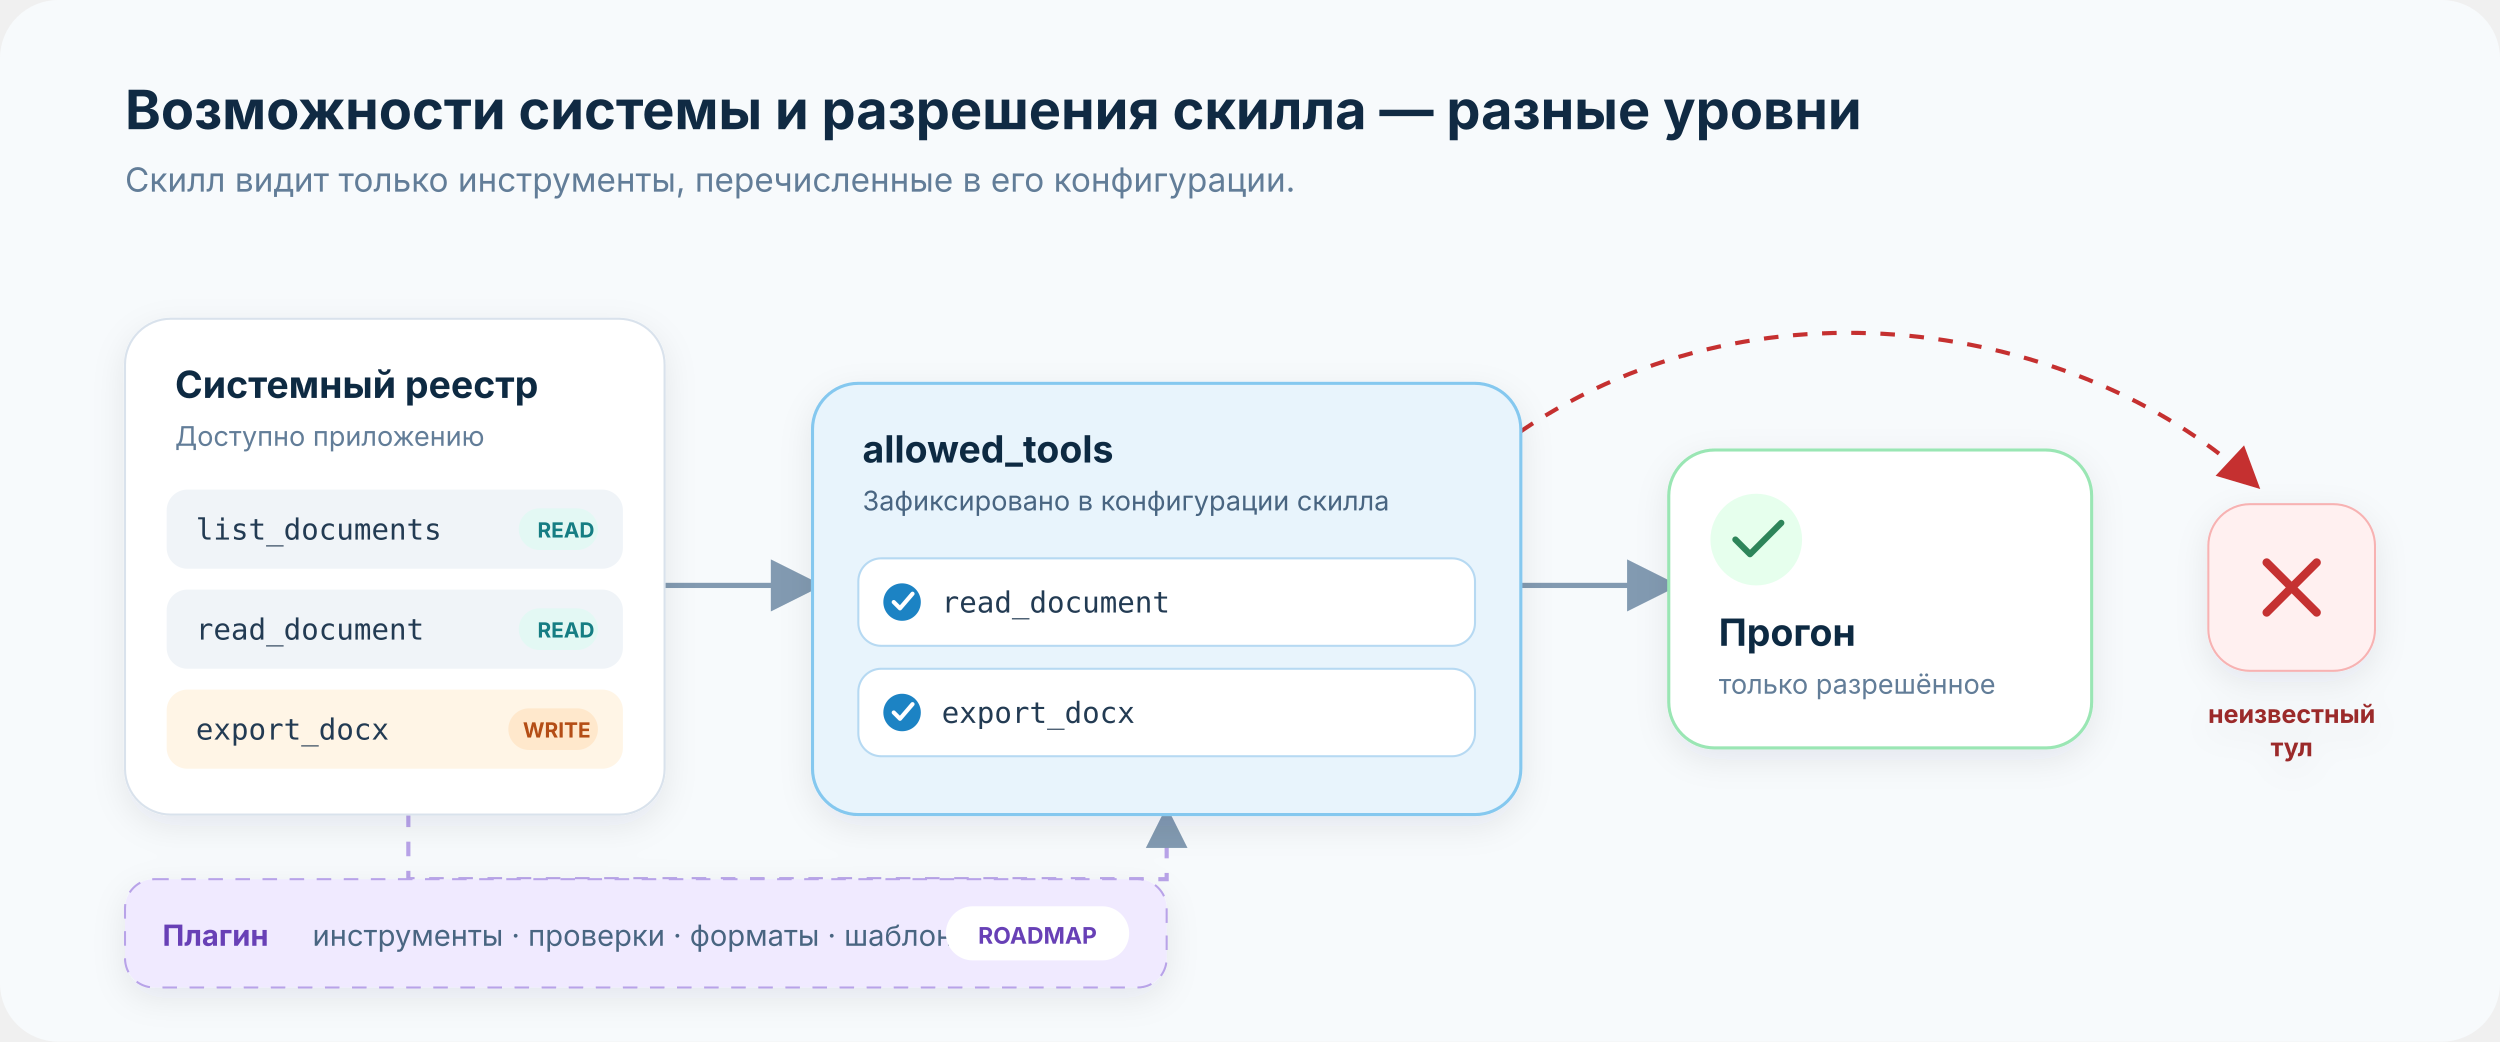
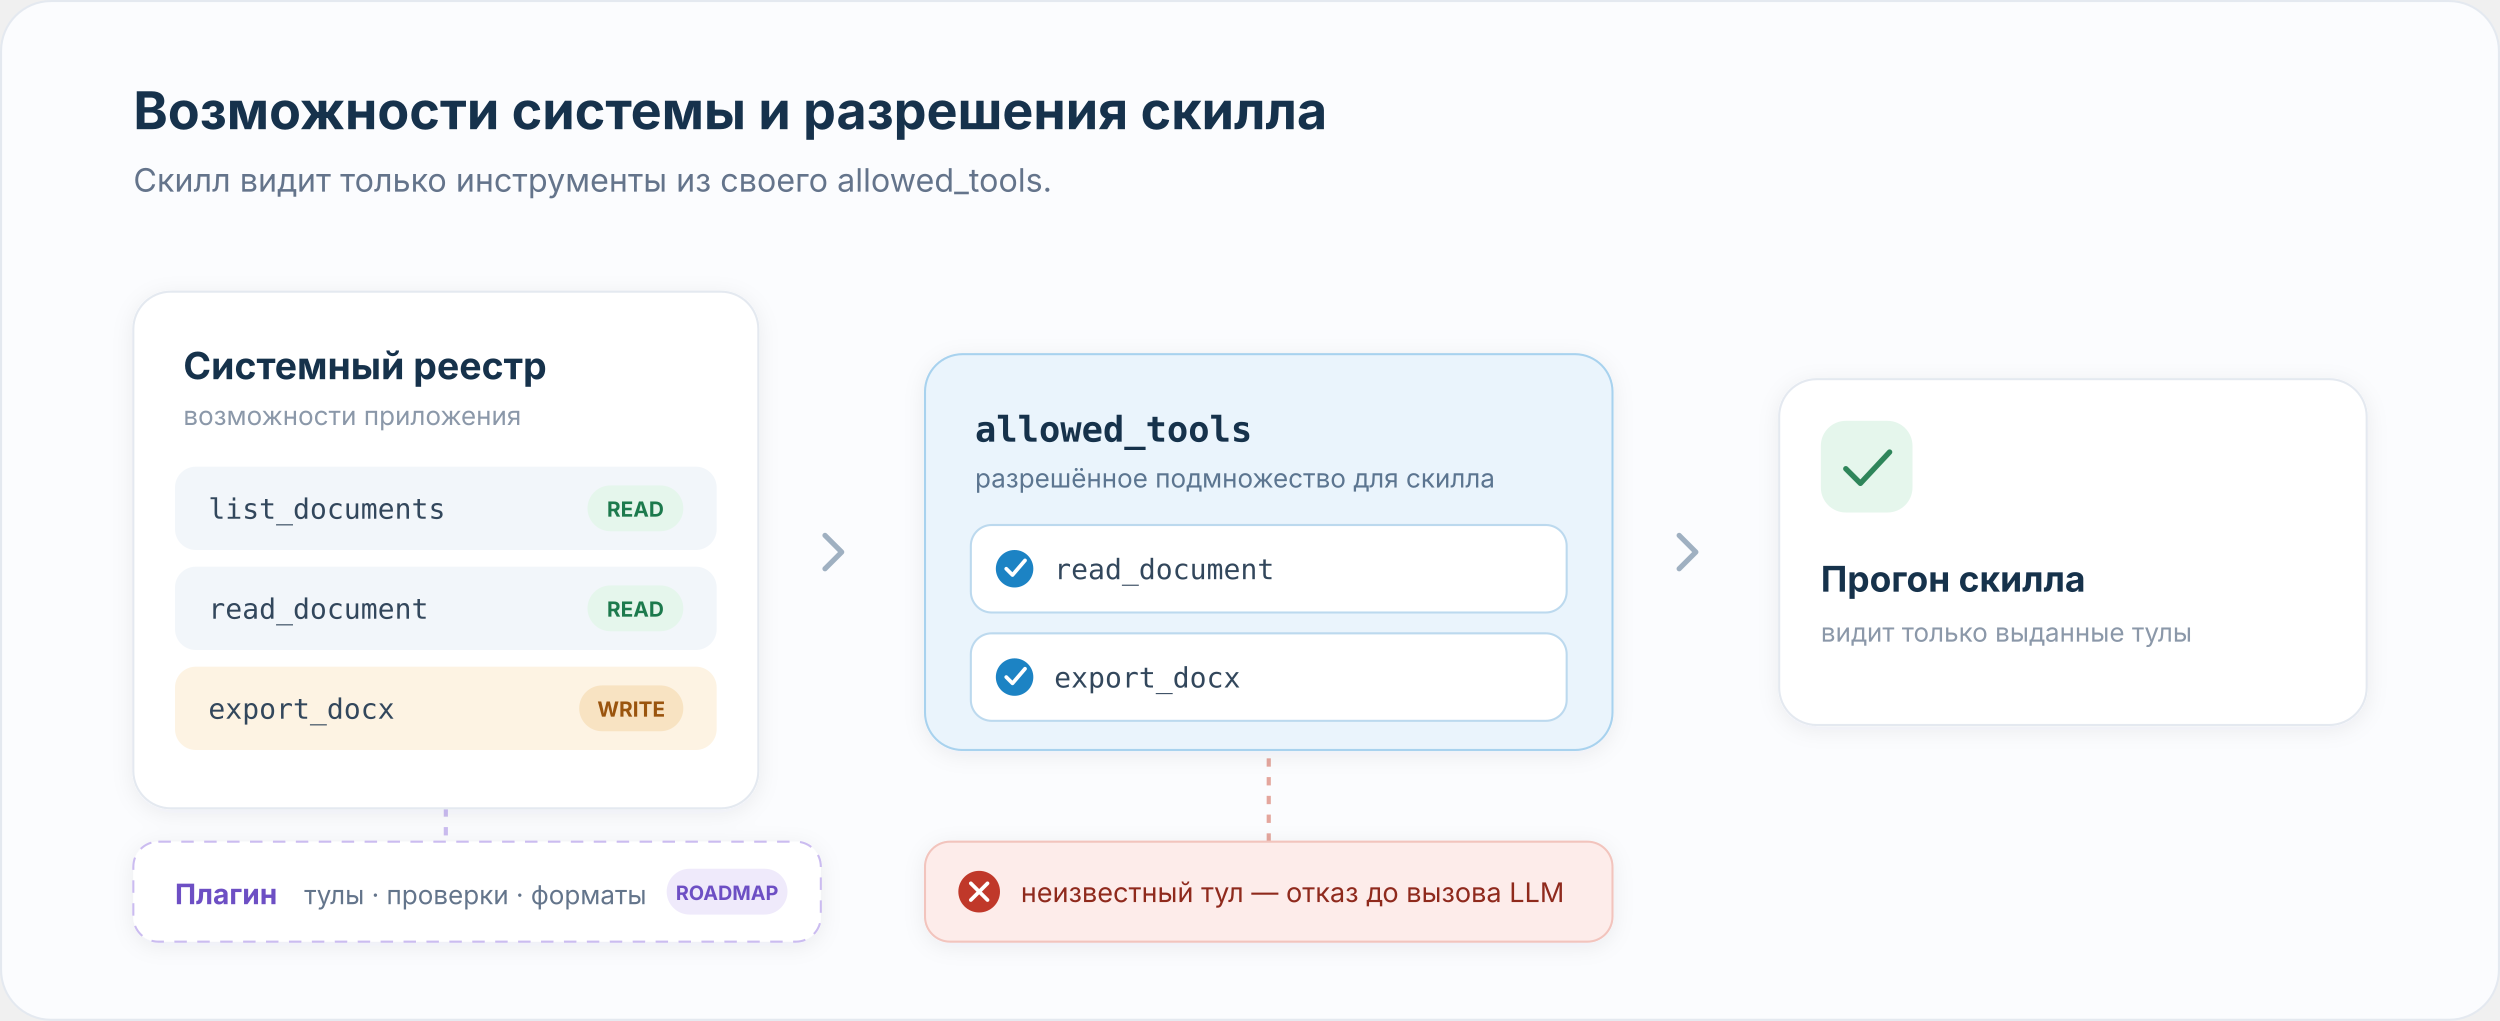
- <svg xmlns="http://www.w3.org/2000/svg" width="1200" height="500" viewBox="0 0 1200 500" role="img" aria-labelledby="title desc">
+ <svg xmlns="http://www.w3.org/2000/svg" width="1200" height="490" viewBox="0 0 1200 490" role="img" aria-labelledby="trTitle trDesc">
  <defs>
-     <marker id="arrow" markerWidth="10" markerHeight="10" refX="8" refY="5" orient="auto">
-       <path d="M0 0L10 5L0 10Z" fill="#829ab1" />
-     </marker>
-     <marker id="arrowRed" markerWidth="10" markerHeight="10" refX="8" refY="5" orient="auto">
-       <path d="M0 0L10 5L0 10Z" fill="#c53030" />
-     </marker>
-     <filter id="shadow" x="-10%" y="-20%" width="120%" height="150%">
-       <feDropShadow dx="0" dy="5" stdDeviation="8" flood-color="#102a43" flood-opacity=".08" />
+     <filter id="trShadow" x="-20%" y="-40%" width="140%" height="200%">
+       <feDropShadow dx="0" dy="2" stdDeviation="5" flood-color="#0f2b46" flood-opacity="0.07" />
    </filter>
  </defs>
-   <rect width="1200" height="500" rx="28" fill="#f7fafc" />
-   <text x="60" y="62" fill="#102a43" font-family="Inter, -apple-system, BlinkMacSystemFont, 'Segoe UI', sans-serif" font-size="26" font-weight="650">Возможности системы и разрешения скилла — разные уровни</text>
-   <text x="60" y="92" fill="#627d98" font-family="Inter, -apple-system, BlinkMacSystemFont, 'Segoe UI', sans-serif" font-size="16">Скилл видит только инструменты, перечисленные в его конфигурации.</text>
-   <g fill="none" stroke="#829ab1" stroke-width="2.5" marker-end="url(#arrow)">
-     <path d="M319 281H390" />
-     <path d="M730 281H801" />
-   </g>
-   <path d="M730 207C850 126 1004 159 1082 232" fill="none" stroke="#c53030" stroke-width="2" stroke-dasharray="7 7" marker-end="url(#arrowRed)" />
-   <path d="M196 390V422H560V391" fill="none" stroke="#b8a3e8" stroke-width="2" stroke-dasharray="7 7" marker-end="url(#arrow)" />
-   <g font-family="Inter, -apple-system, BlinkMacSystemFont, 'Segoe UI', sans-serif" filter="url(#shadow)">
-     <g transform="translate(60 153)">
-       <rect width="259" height="238" rx="22" fill="#ffffff" stroke="#d9e2ec" />
-       <text x="24" y="38" fill="#102a43" font-size="18" font-weight="700">Системный реестр</text>
-       <text x="24" y="61" fill="#627d98" font-size="13">Доступно приложению</text>
-       <g transform="translate(20 82)">
-         <rect width="219" height="38" rx="10" fill="#f0f4f8" />
-         <text x="14" y="24" fill="#243b53" font-size="14" font-family="'SFMono-Regular', Consolas, monospace">list_documents</text>
-         <rect x="169" y="9" width="38" height="20" rx="10" fill="#e3f8f4" />
-         <text x="178" y="23" fill="#147d83" font-size="10" font-weight="700">READ</text>
+   <rect x="0.5" y="0.5" width="1199" height="489" rx="24" fill="#fbfcfe" stroke="#e4e9f0" />
+   <g font-family="Inter, -apple-system, 'Segoe UI', sans-serif">
+     <text x="64" y="62" fill="#16324c" font-size="25" font-weight="650">Возможности системы и разрешения скилла</text>
+     <text x="64" y="92" fill="#64748b" font-size="15.5">Скилл видит только инструменты из своего allowed_tools.</text>
+     <g stroke="#9fb0c1" stroke-width="2.5" fill="none" stroke-linecap="round" stroke-linejoin="round">
+       <path d="M396 257L404 265L396 273" />
+       <path d="M806 257L814 265L806 273" />
+     </g>
+     <path d="M214 388V404" stroke="#cbbcf0" stroke-width="2" stroke-dasharray="4 5" />
+     <path d="M609 364V404" stroke="#e4a69d" stroke-width="2" stroke-dasharray="4 5" />
+     <g filter="url(#trShadow)">
+       <g transform="translate(64 140)">
+         <rect width="300" height="248" rx="18" fill="#ffffff" stroke="#e4e9f0" />
+         <text x="24" y="42" fill="#16324c" font-size="18" font-weight="700">Системный реестр</text>
+         <text x="24" y="64" fill="#8b98a9" font-size="12.5">возможности приложения</text>
+         <g transform="translate(20 84)">
+           <rect width="260" height="40" rx="10" fill="#f2f6fa" />
+           <text x="16" y="25" fill="#33475c" font-size="13.5" font-family="'SF Mono', Consolas, monospace">list_documents</text>
+           <rect x="198" y="9" width="46" height="22" rx="11" fill="#e5f6ec" />
+           <text x="221" y="24" fill="#1f7a4d" text-anchor="middle" font-size="10" font-weight="700">READ</text>
+         </g>
+         <g transform="translate(20 132)">
+           <rect width="260" height="40" rx="10" fill="#f2f6fa" />
+           <text x="16" y="25" fill="#33475c" font-size="13.5" font-family="'SF Mono', Consolas, monospace">read_document</text>
+           <rect x="198" y="9" width="46" height="22" rx="11" fill="#e5f6ec" />
+           <text x="221" y="24" fill="#1f7a4d" text-anchor="middle" font-size="10" font-weight="700">READ</text>
+         </g>
+         <g transform="translate(20 180)">
+           <rect width="260" height="40" rx="10" fill="#fdf3e3" />
+           <text x="16" y="25" fill="#33475c" font-size="13.5" font-family="'SF Mono', Consolas, monospace">export_docx</text>
+           <rect x="194" y="9" width="50" height="22" rx="11" fill="#f8e3c2" />
+           <text x="219" y="24" fill="#9a5410" text-anchor="middle" font-size="10" font-weight="700">WRITE</text>
+         </g>
      </g>
-       <g transform="translate(20 130)">
-         <rect width="219" height="38" rx="10" fill="#f0f4f8" />
-         <text x="14" y="24" fill="#243b53" font-size="14" font-family="'SFMono-Regular', Consolas, monospace">read_document</text>
-         <rect x="169" y="9" width="38" height="20" rx="10" fill="#e3f8f4" />
-         <text x="178" y="23" fill="#147d83" font-size="10" font-weight="700">READ</text>
+       <g transform="translate(444 170)">
+         <rect width="330" height="190" rx="18" fill="#eaf4fc" stroke="#a8d2ee" />
+         <text x="24" y="42" fill="#16324c" font-size="17" font-weight="700" font-family="'SF Mono', Consolas, monospace">allowed_tools</text>
+         <text x="24" y="64" fill="#5b7590" font-size="12.5">разрешённое подмножество для скилла</text>
+         <g transform="translate(22 82)">
+           <rect width="286" height="42" rx="10" fill="#ffffff" stroke="#bcd9ee" />
+           <circle cx="21" cy="21" r="9" fill="#1d83c4" />
+           <path d="M17 21l3 3 6-7" fill="none" stroke="#ffffff" stroke-width="1.8" stroke-linecap="round" stroke-linejoin="round" />
+           <text x="40" y="26" fill="#33475c" font-size="13.5" font-family="'SF Mono', Consolas, monospace">read_document</text>
+         </g>
+         <g transform="translate(22 134)">
+           <rect width="286" height="42" rx="10" fill="#ffffff" stroke="#bcd9ee" />
+           <circle cx="21" cy="21" r="9" fill="#1d83c4" />
+           <path d="M17 21l3 3 6-7" fill="none" stroke="#ffffff" stroke-width="1.8" stroke-linecap="round" stroke-linejoin="round" />
+           <text x="40" y="26" fill="#33475c" font-size="13.5" font-family="'SF Mono', Consolas, monospace">export_docx</text>
+         </g>
      </g>
-       <g transform="translate(20 178)">
-         <rect width="219" height="38" rx="10" fill="#fff5e6" />
-         <text x="14" y="24" fill="#243b53" font-size="14" font-family="'SFMono-Regular', Consolas, monospace">export_docx</text>
-         <rect x="164" y="9" width="43" height="20" rx="10" fill="#ffe8cc" />
-         <text x="171" y="23" fill="#b44d12" font-size="10" font-weight="700">WRITE</text>
+       <g transform="translate(854 182)">
+         <rect width="282" height="166" rx="18" fill="#ffffff" stroke="#e4e9f0" />
+         <rect x="20" y="20" width="44" height="44" rx="12" fill="#e5f6ec" />
+         <path d="M32 43l7 7 14-15" fill="none" stroke="#2f855a" stroke-width="2.6" stroke-linecap="round" stroke-linejoin="round" />
+         <text x="20" y="102" fill="#16324c" font-size="17" font-weight="650">Прогон скилла</text>
+         <text x="20" y="126" fill="#8b98a9" font-size="12.5">видит только выданные тулы</text>
      </g>
-     </g>
-     <g transform="translate(390 184)">
-       <rect width="340" height="207" rx="22" fill="#e8f4fc" stroke="#85c8ef" stroke-width="1.5" />
-       <text x="24" y="38" fill="#102a43" font-size="18" font-weight="700">allowed_tools</text>
-       <text x="24" y="61" fill="#486581" font-size="13">Зафиксировано в конфигурации скилла</text>
-       <g transform="translate(22 84)">
-         <rect width="296" height="42" rx="11" fill="#ffffff" stroke="#b6d9f2" />
-         <circle cx="21" cy="21" r="9" fill="#1d83c4" />
-         <path d="M17 21L20 24L26 17" fill="none" stroke="#ffffff" stroke-width="2" stroke-linecap="round" stroke-linejoin="round" />
-         <text x="40" y="26" fill="#243b53" font-size="14" font-family="'SFMono-Regular', Consolas, monospace">read_document</text>
+       <g transform="translate(64 404)">
+         <rect width="330" height="48" rx="12" fill="#ffffff" stroke="#cbbcf0" stroke-dasharray="6 5" />
+         <text x="20" y="30" fill="#6d4fc4" font-size="13.5" font-weight="700">Плагин</text>
+         <text x="82" y="30" fill="#64748b" font-size="12.5">тулы · проверки · форматы</text>
+         <rect x="256" y="13" width="58" height="22" rx="11" fill="#efeafb" />
+         <text x="285" y="28" fill="#6d4fc4" text-anchor="middle" font-size="9.5" font-weight="700">ROADMAP</text>
      </g>
-       <g transform="translate(22 137)">
-         <rect width="296" height="42" rx="11" fill="#ffffff" stroke="#b6d9f2" />
-         <circle cx="21" cy="21" r="9" fill="#1d83c4" />
-         <path d="M17 21L20 24L26 17" fill="none" stroke="#ffffff" stroke-width="2" stroke-linecap="round" stroke-linejoin="round" />
-         <text x="40" y="26" fill="#243b53" font-size="14" font-family="'SFMono-Regular', Consolas, monospace">export_docx</text>
+       <g transform="translate(444 404)">
+         <rect width="330" height="48" rx="12" fill="#fdecea" stroke="#f2c4bd" />
+         <circle cx="26" cy="24" r="10" fill="#c0392b" />
+         <path d="M22 20l8 8M30 20l-8 8" stroke="#ffffff" stroke-width="1.8" stroke-linecap="round" />
+         <text x="46" y="29" fill="#8f2a1f" font-size="13">неизвестный тул — отказ до вызова LLM</text>
      </g>
-     </g>
-     <g transform="translate(801 216)">
-       <rect width="203" height="143" rx="22" fill="#ffffff" stroke="#9ae6b4" stroke-width="1.5" />
-       <circle cx="42" cy="43" r="22" fill="#e6ffed" />
-       <path d="M32 43L39 50L54 35" fill="none" stroke="#2f855a" stroke-width="3" stroke-linecap="round" stroke-linejoin="round" />
-       <text x="24" y="94" fill="#102a43" font-size="18" font-weight="700">Прогон</text>
-       <text x="24" y="117" fill="#627d98" font-size="13">только разрешённое</text>
-     </g>
-     <g transform="translate(1060 242)">
-       <rect width="80" height="80" rx="20" fill="#fff0f0" stroke="#f7b2b2" />
-       <path d="M28 28L52 52M52 28L28 52" stroke="#c53030" stroke-width="4" stroke-linecap="round" />
-       <text x="40" y="105" fill="#9b2c2c" text-anchor="middle" font-size="12" font-weight="650">неизвестный</text>
-       <text x="40" y="121" fill="#9b2c2c" text-anchor="middle" font-size="12" font-weight="650">тул</text>
-     </g>
-     <g transform="translate(60 422)">
-       <rect width="500" height="52" rx="14" fill="#f0eaff" stroke="#b8a3e8" stroke-dasharray="7 6" />
-       <text x="18" y="32" fill="#6741b6" font-size="14" font-weight="650">Плагин</text>
-       <text x="90" y="32" fill="#486581" font-size="14">инструменты · проверки · форматы · шаблоны</text>
-       <rect x="394" y="13" width="88" height="26" rx="13" fill="#ffffff" />
-       <text x="438" y="31" fill="#6741b6" text-anchor="middle" font-size="11" font-weight="700">ROADMAP</text>
    </g>
  </g>
</svg>
